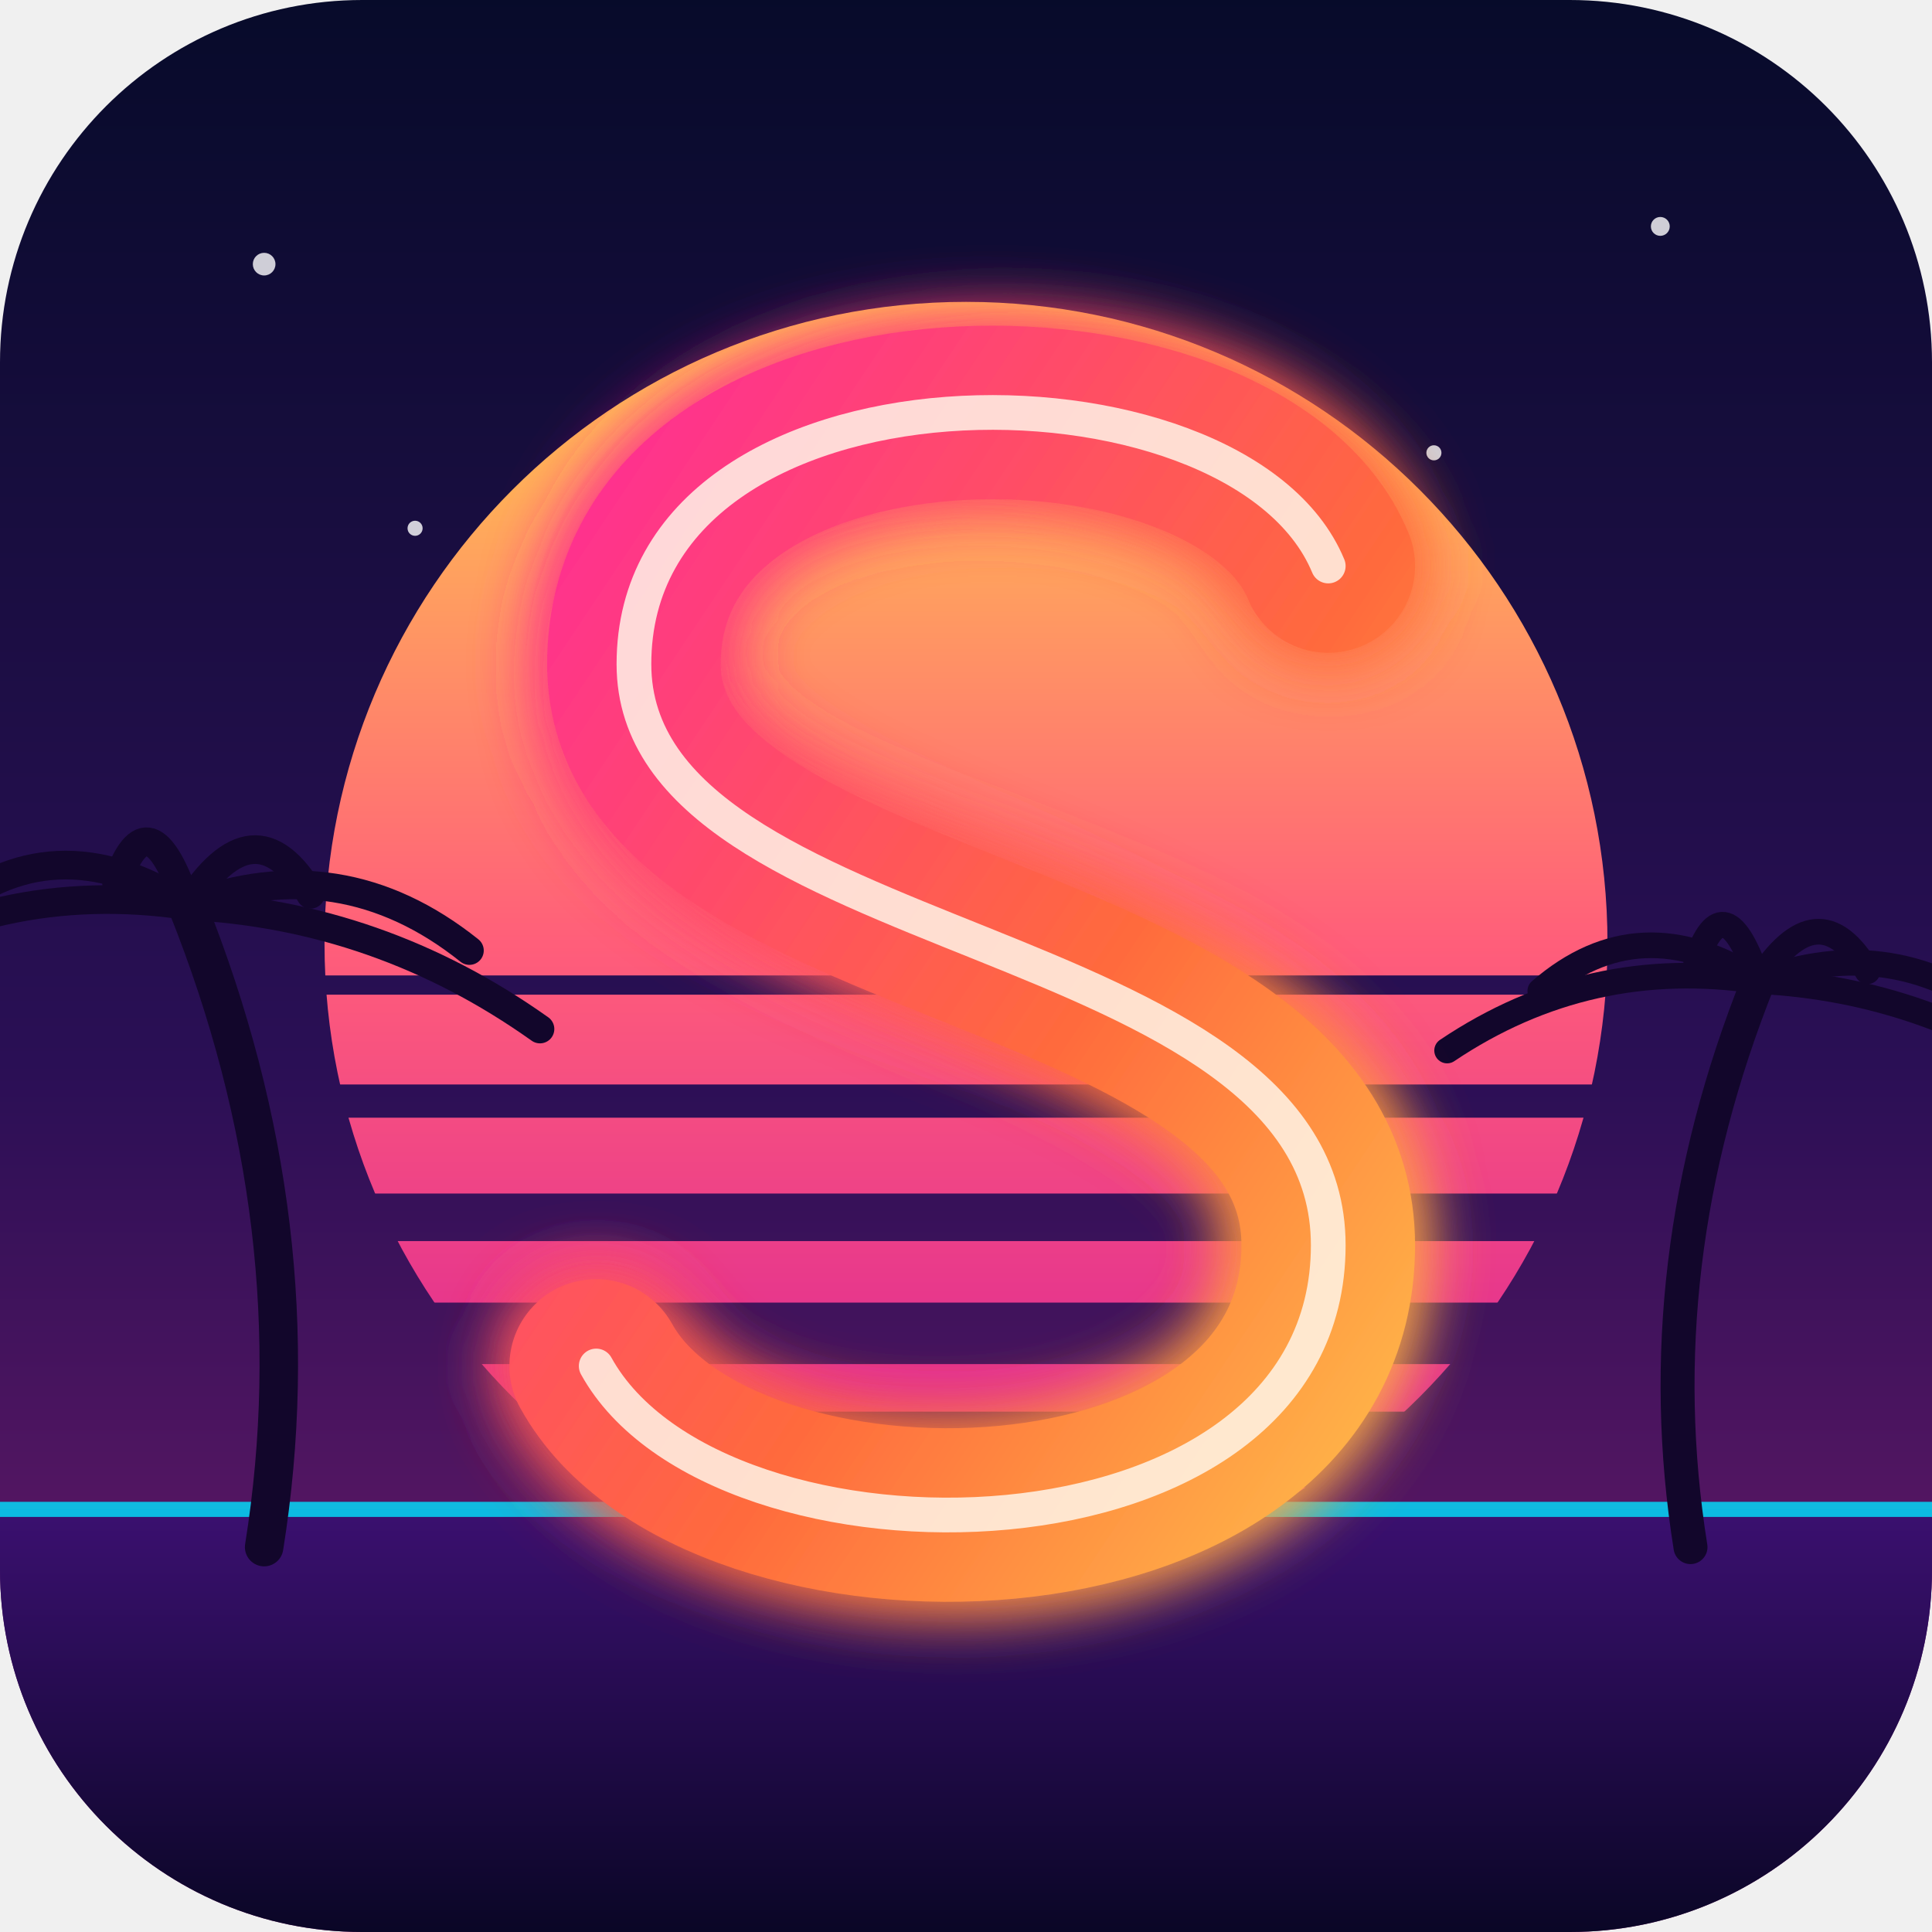
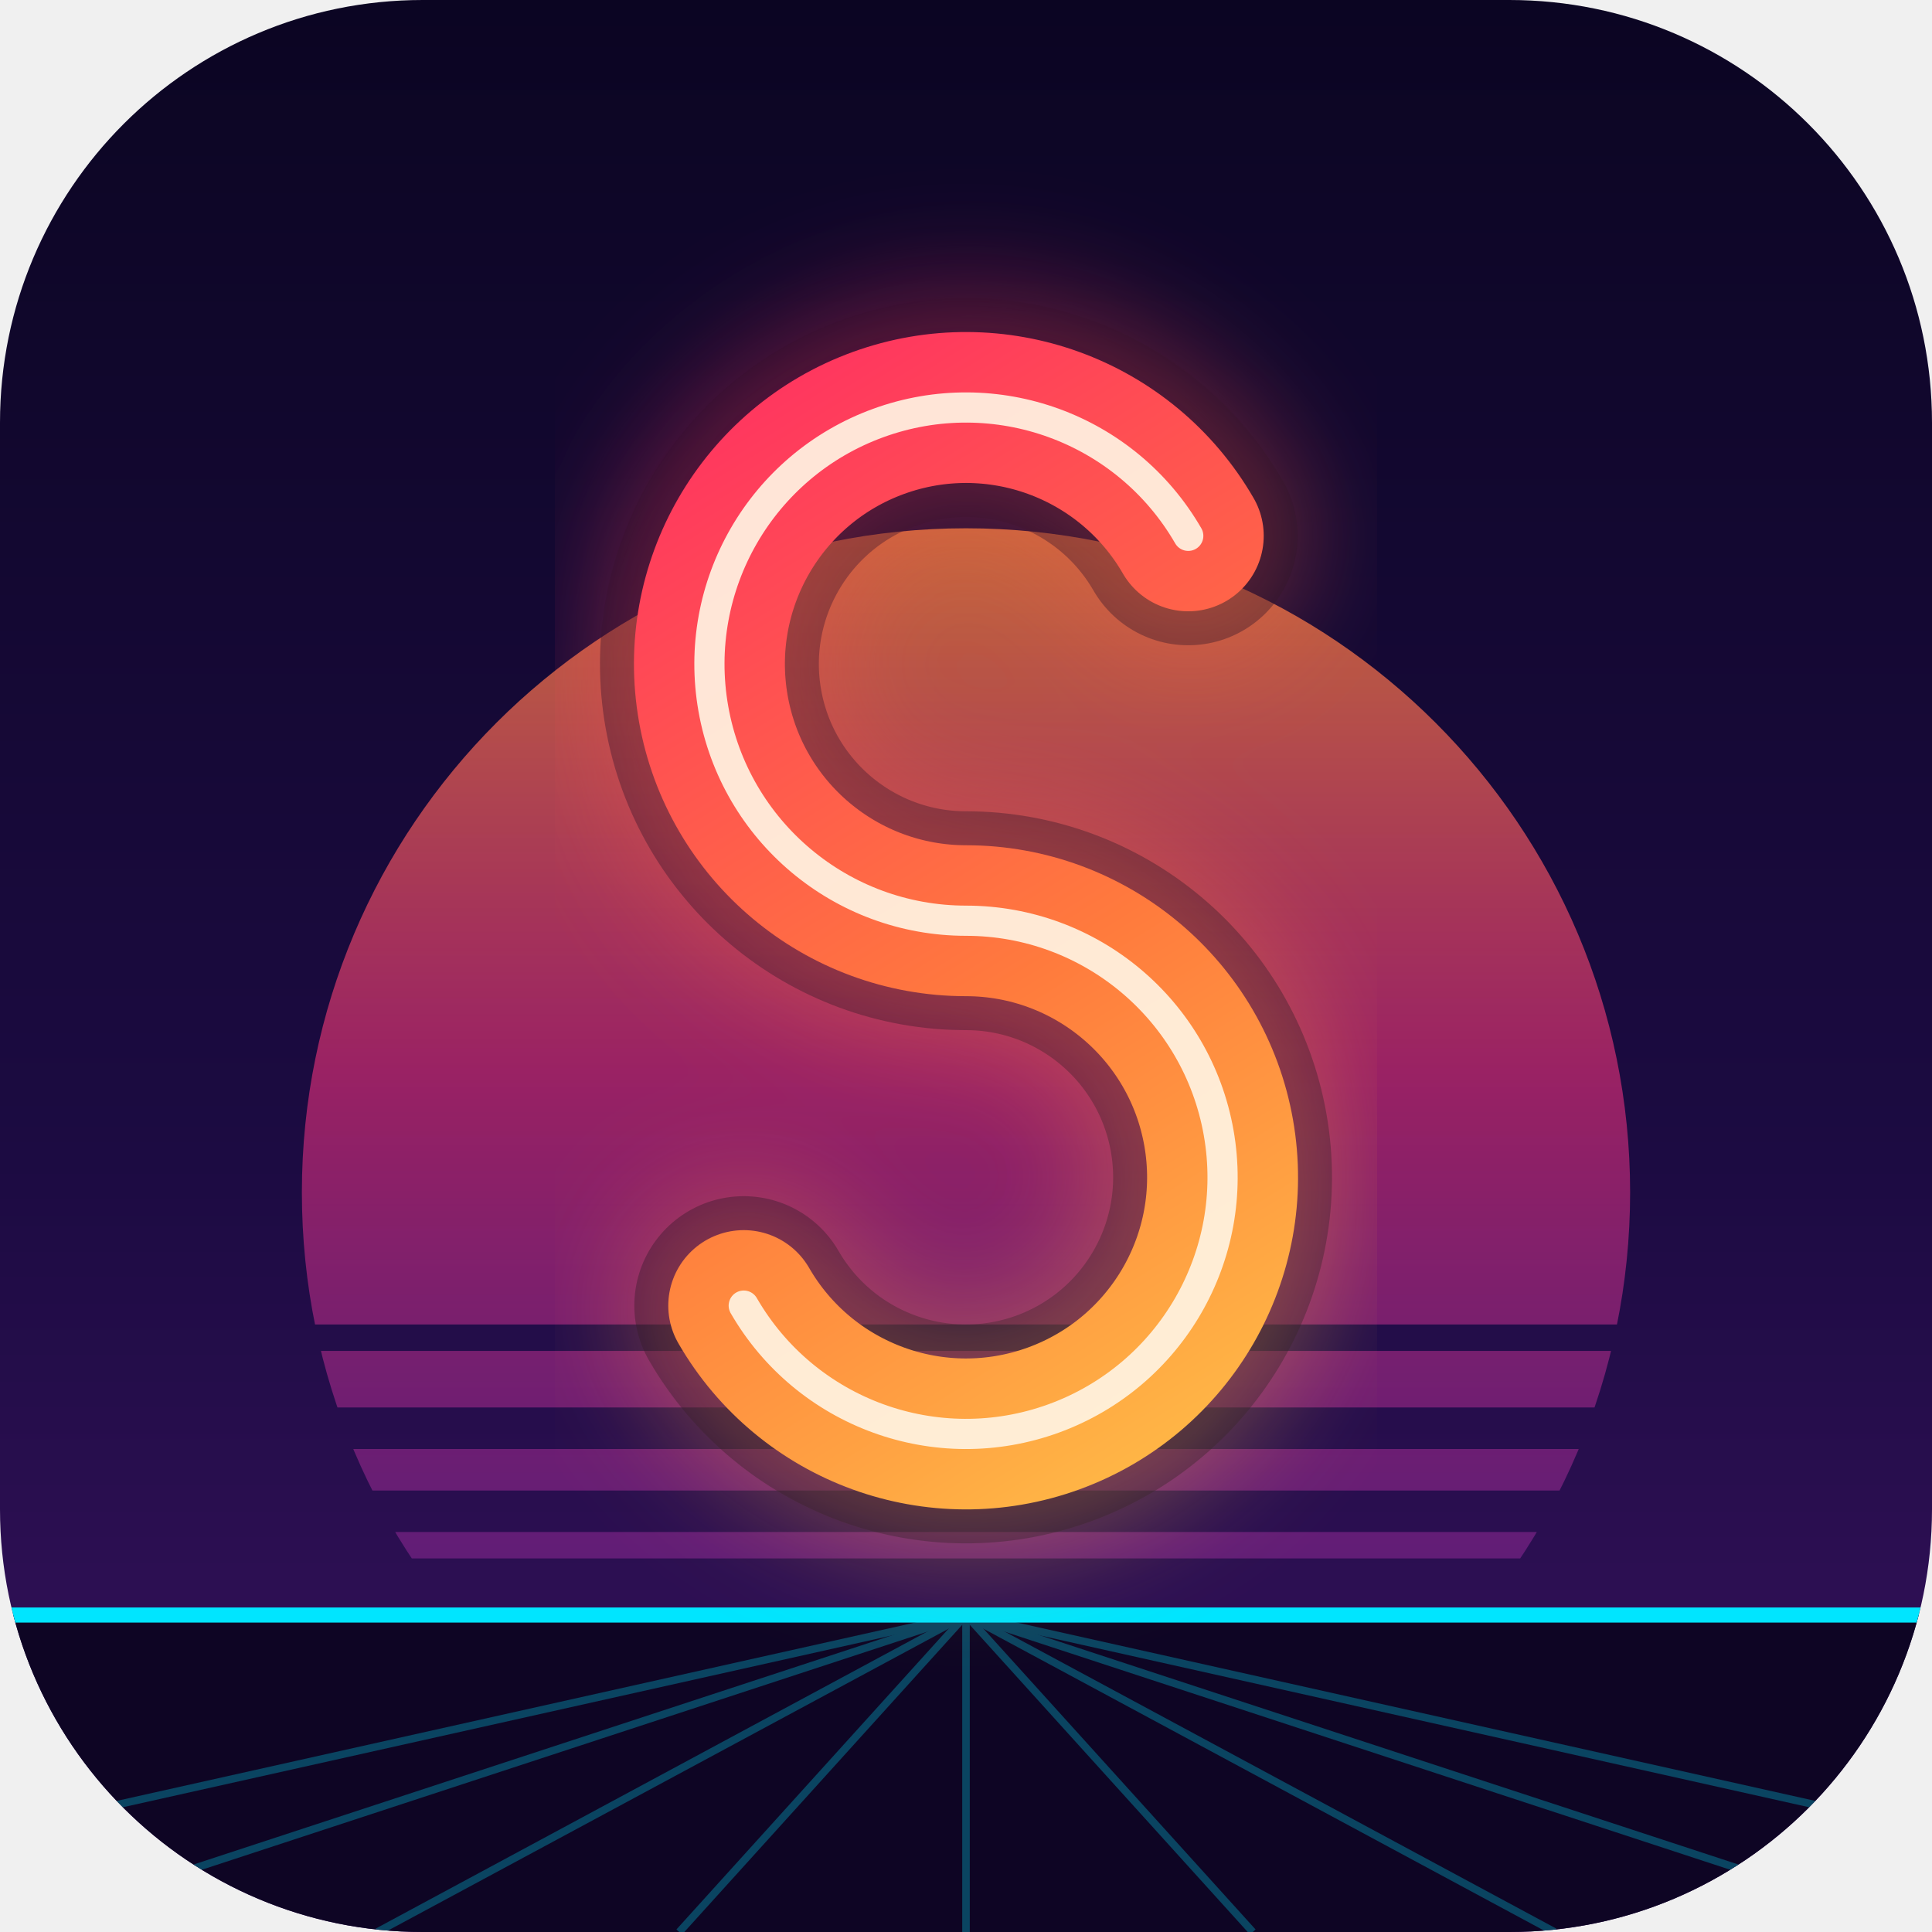
- <svg xmlns="http://www.w3.org/2000/svg" viewBox="0 0 512 512" width="512" height="512">
+ <svg xmlns="http://www.w3.org/2000/svg" viewBox="0 0 512 512" width="512" height="512" role="img" aria-label="Scarlight logo">
  <defs>
-     <linearGradient id="neon" x1="0" y1="0" x2="1" y2="1">
-       <stop offset="0" stop-color="#ff2e93" />
-       <stop offset=".6" stop-color="#ff6a3d" />
-       <stop offset="1" stop-color="#ffb347" />
+     <linearGradient id="g" gradientUnits="userSpaceOnUse" x1="170" y1="100" x2="350" y2="390">
+       <stop offset="0" stop-color="#ff2e63" />
+       <stop offset=".55" stop-color="#ff7a3d" />
+       <stop offset="1" stop-color="#ffc247" />
    </linearGradient>
-     <linearGradient id="sky" x1="0" y1="0" x2="0" y2="1">
-       <stop offset="0" stop-color="#070b2a" />
-       <stop offset=".55" stop-color="#2a0f55" />
-       <stop offset="1" stop-color="#7a1c6e" />
+     <filter id="blur" x="-30%" y="-30%" width="160%" height="160%">
+       <feGaussianBlur stdDeviation="14" />
+     </filter>
+     <linearGradient id="bg" x1="0" y1="0" x2="0" y2="1">
+       <stop offset="0" stop-color="#0b0522" />
+       <stop offset=".6" stop-color="#1c0b42" />
+       <stop offset="1" stop-color="#3a1260" />
    </linearGradient>
-     <linearGradient id="sun" x1="0" y1="0" x2="0" y2="1">
-       <stop offset="0" stop-color="#ffd24a" />
-       <stop offset=".5" stop-color="#ff5e7a" />
-       <stop offset="1" stop-color="#d4189a" />
+     <linearGradient id="sun" gradientUnits="userSpaceOnUse" x1="0" y1="140" x2="0" y2="428">
+       <stop offset="0" stop-color="#ff8a3d" stop-opacity=".75" />
+       <stop offset=".5" stop-color="#e8307a" stop-opacity=".62" />
+       <stop offset="1" stop-color="#8a2a9e" stop-opacity=".5" />
    </linearGradient>
-     <linearGradient id="sea" x1="0" y1="0" x2="0" y2="1">
-       <stop offset="0" stop-color="#3b1070" />
-       <stop offset="1" stop-color="#0a0626" />
-     </linearGradient>
-     <filter id="glow" x="-30%" y="-30%" width="160%" height="160%">
-       <feGaussianBlur stdDeviation="9" result="b" />
-       <feMerge>
-         <feMergeNode in="b" />
-         <feMergeNode in="b" />
-         <feMergeNode in="SourceGraphic" />
-       </feMerge>
-     </filter>
-     <filter id="glow2" x="-30%" y="-30%" width="160%" height="160%">
-       <feGaussianBlur stdDeviation="4" result="b" />
-       <feMerge>
-         <feMergeNode in="b" />
-         <feMergeNode in="SourceGraphic" />
-       </feMerge>
-     </filter>
-     <mask id="m">
-       <rect x="81" y="75" width="350" height="350" fill="#fff" />
-       <rect x="84" y="258.5" width="344" height="5.1" fill="#000" />
-       <rect x="84" y="287.4" width="344" height="8.8" fill="#000" />
-       <rect x="84" y="316.3" width="344" height="12.6" fill="#000" />
-       <rect x="84" y="345.2" width="344" height="16.3" fill="#000" />
-       <rect x="84" y="374.1" width="344" height="20.1" fill="#000" />
-       <rect x="84" y="403.0" width="344" height="23.8" fill="#000" />
-     </mask>
-     <clipPath id="r">
-       <rect width="512" height="512" rx="96" />
+     <clipPath id="t">
+       <rect width="512" height="512" rx="112" />
+     </clipPath>
+     <clipPath id="s">
+       <circle cx="256" cy="316" r="176" />
    </clipPath>
  </defs>
-   <g clip-path="url(#r)">
-     <rect width="512" height="512" fill="url(#sky)" />
-     <g fill="#fff" opacity=".8">
-       <circle cx="70" cy="70" r="3" />
-       <circle cx="440" cy="60" r="2.5" />
-       <circle cx="380" cy="120" r="2" />
-       <circle cx="110" cy="140" r="2" />
+   <g clip-path="url(#t)">
+     <rect width="512" height="512" fill="url(#bg)" />
+     <g clip-path="url(#s)" fill="url(#sun)">
+       <rect x="60" y="140" width="392" height="211" />
+       <rect x="60" y="358" width="392" height="15" />
+       <rect x="60" y="384" width="392" height="11" />
+       <rect x="60" y="406" width="392" height="7" />
    </g>
-     <circle cx="256" cy="250" r="170" fill="url(#sun)" mask="url(#m)" />
-     <rect y="400" width="512" height="112" fill="url(#sea)" />
-     <rect y="398" width="512" height="4" fill="#00e5ff" opacity=".8" />
-     <g transform="translate(70 410)" stroke="#12062b" fill="none" stroke-linecap="round">
-       <path d="M0 0 Q13.6 -85.0 -20.4 -170" stroke-width="10.2" />
-       <g stroke-width="7.6">
-         <path d="M-20.4 -170.0 q-51.0 -7.6 -93.5 20.8" />
-         <path d="M-20.4 -170.0 q-35.7 -22.9 -65.5 3.0" />
-         <path d="M-20.4 -170.0 q-10.2 -30.6 -18.7 -5.9" />
-         <path d="M-20.4 -170.0 q17.8 -28.1 32.7 -3.0" />
-         <path d="M-20.4 -170.0 q40.8 -15.3 74.8 11.9" />
-         <path d="M-20.4 -170.0 q51.0 2.5 93.5 32.7" />
-       </g>
+     <rect y="428" width="512" height="84" fill="#0e0524" />
+     <g stroke="#00e5ff" stroke-width="2" opacity=".28">
+       <path d="M256 428L-120 512" />
+       <path d="M256 428L0 512" />
+       <path d="M256 428L100 512" />
+       <path d="M256 428L180 512" />
+       <path d="M256 428L256 512" />
+       <path d="M256 428L332 512" />
+       <path d="M256 428L412 512" />
+       <path d="M256 428L512 512" />
+       <path d="M256 428L632 512" />
    </g>
-     <g transform="translate(448 410)" stroke="#12062b" fill="none" stroke-linecap="round">
-       <path d="M0 0 Q-12.0 -75.0 18.0 -150" stroke-width="9.0" />
-       <g stroke-width="6.8">
-         <path d="M18.0 -150.0 q-45.0 -6.8 -82.5 18.4" />
-         <path d="M18.0 -150.0 q-31.5 -20.2 -57.8 2.6" />
-         <path d="M18.0 -150.0 q-9.0 -27.0 -16.5 -5.2" />
-         <path d="M18.0 -150.0 q15.8 -24.8 28.9 -2.6" />
-         <path d="M18.0 -150.0 q36.0 -13.5 66.0 10.5" />
-         <path d="M18.0 -150.0 q45.0 2.2 82.5 28.9" />
-       </g>
-     </g>
-     <g fill="none" stroke-linecap="round" stroke-linejoin="round">
-       <path d="M352 150 C328 92 168 92 168 176 C168 252 352 246 352 330 C352 418 190 420 158 362" stroke="url(#neon)" stroke-width="46" filter="url(#glow)" />
-       <path d="M352 150 C328 92 168 92 168 176 C168 252 352 246 352 330 C352 418 190 420 158 362" stroke="#00e5ff" stroke-width="10.1" opacity=".0" />
-       <path d="M352 150 C328 92 168 92 168 176 C168 252 352 246 352 330 C352 418 190 420 158 362" stroke="#fff4e8" stroke-width="9.2" opacity=".85" />
-     </g>
+     <rect y="426" width="512" height="4" fill="#00e5ff" />
+   </g>
+   <g fill="none" stroke-linecap="round">
+     <path d="M314.9 142A68 68 0 1 0 256 244A68 68 0 1 1 197.1 346" stroke="#0b0522" stroke-width="58" opacity=".4" />
+   </g>
+   <g fill="none" stroke-linecap="round" stroke-linejoin="round">
+     <path d="M314.9 142A68 68 0 1 0 256 244A68 68 0 1 1 197.1 346" stroke="url(#g)" stroke-width="66" opacity=".32" filter="url(#blur)" />
+     <path d="M314.9 142A68 68 0 1 0 256 244A68 68 0 1 1 197.1 346" stroke="url(#g)" stroke-width="40" />
+     <path d="M314.9 142A68 68 0 1 0 256 244A68 68 0 1 1 197.1 346" stroke="#fff3e2" stroke-width="8.0" opacity=".92" />
  </g>
</svg>
